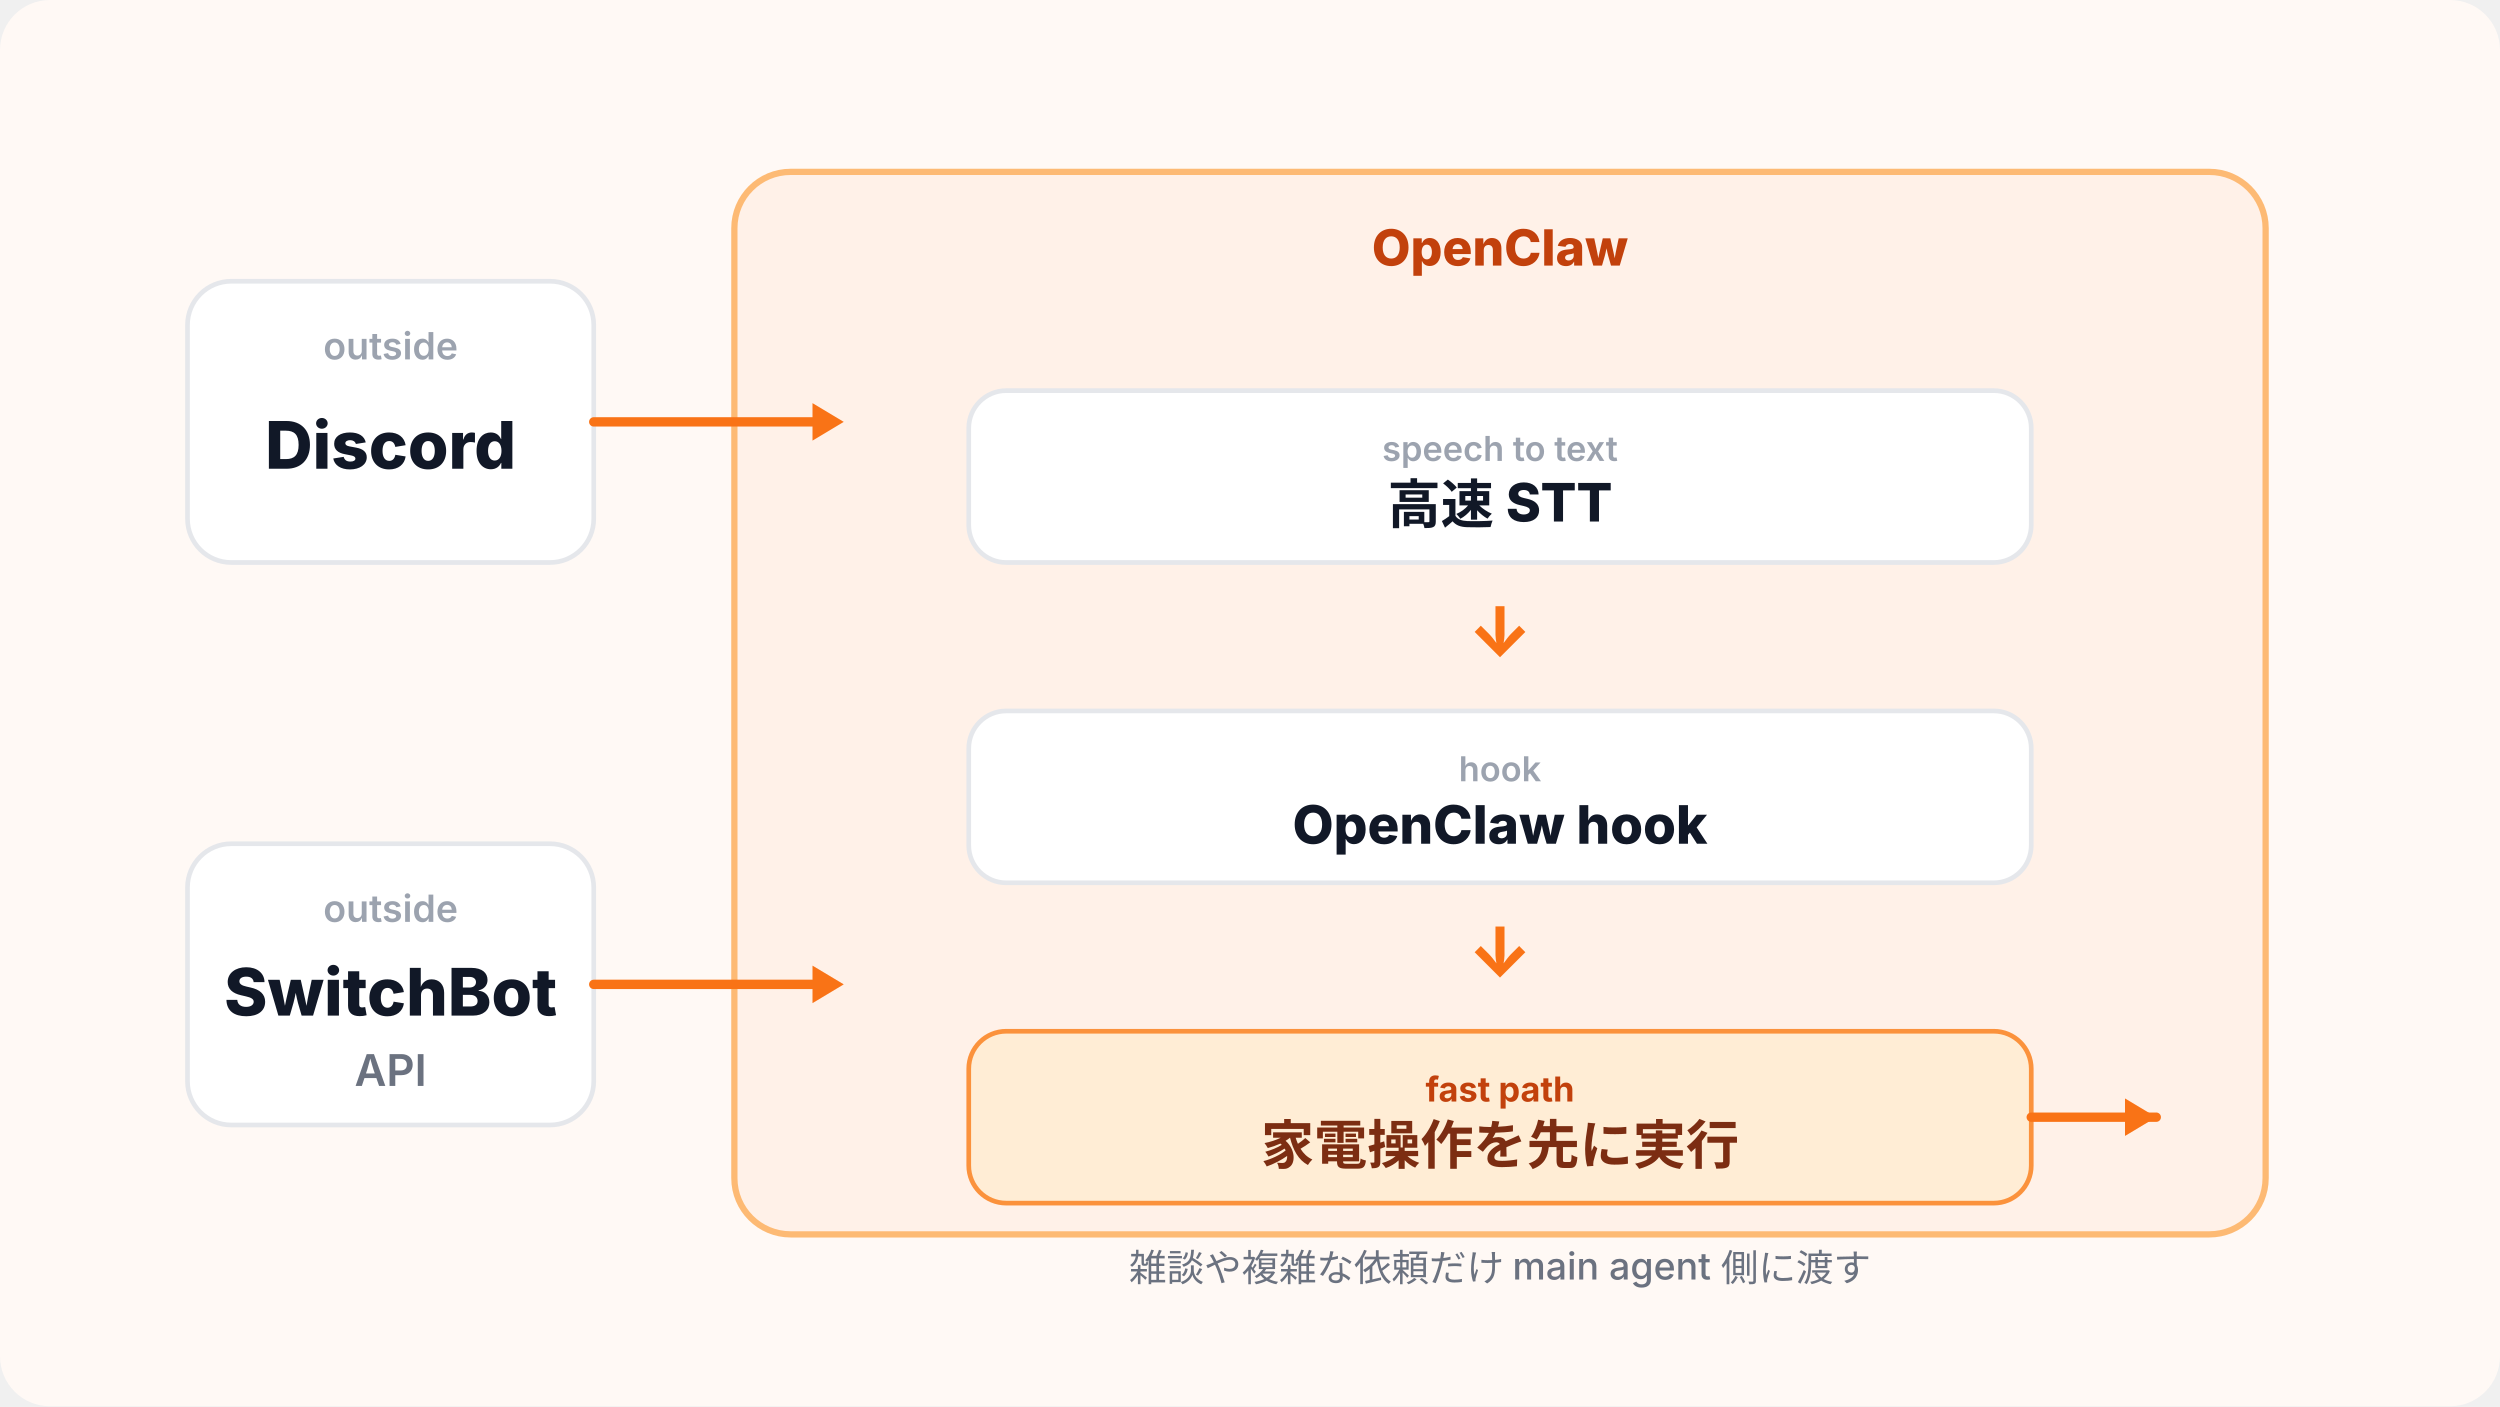
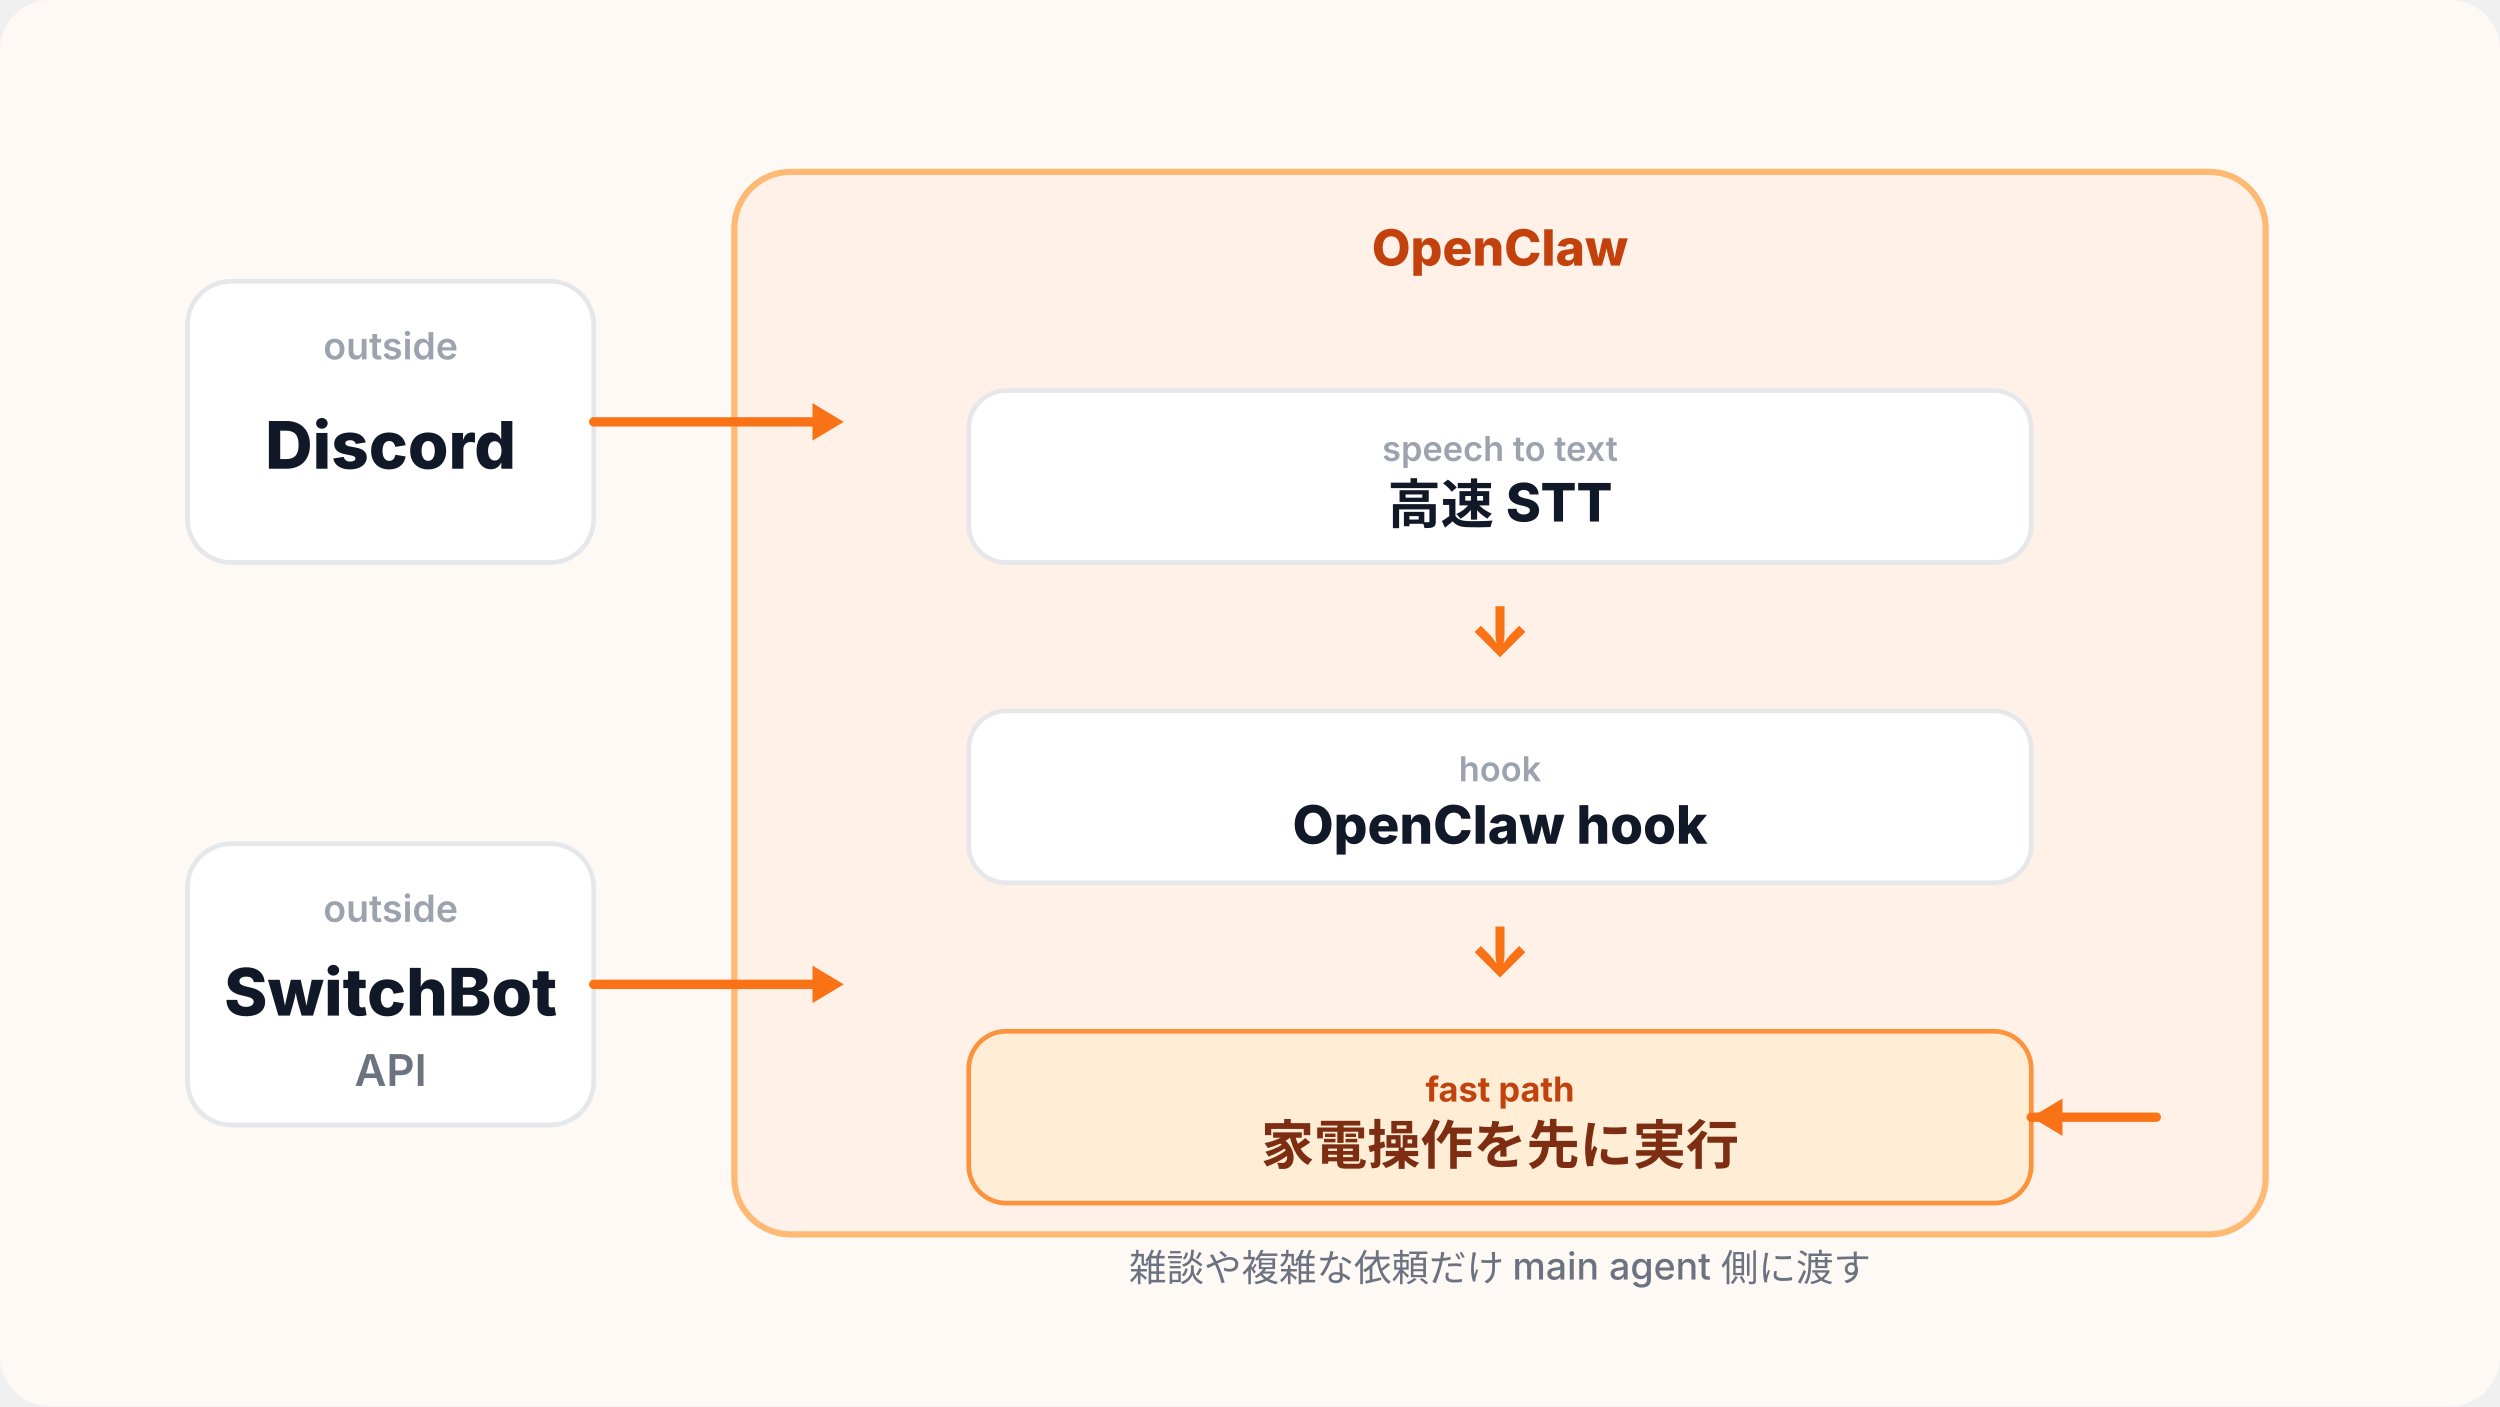
<svg xmlns="http://www.w3.org/2000/svg" width="1600" height="900" viewBox="0 0 1600 900" fill="none">
  <rect width="1600" height="900" rx="32" fill="#FFF9F5" />
  <rect x="120" y="180" width="260" height="180" rx="28" fill="#FFFFFF" stroke="#E5E7EB" stroke-width="3" />
  <text x="250" y="230" text-anchor="middle" fill="#9CA3AF" font-family="Inter, Arial, sans-serif" font-size="24" font-weight="600">outside</text>
  <text x="250" y="300" text-anchor="middle" fill="#111827" font-family="Inter, Arial, sans-serif" font-size="42" font-weight="800">Discord</text>
  <rect x="120" y="540" width="260" height="180" rx="28" fill="#FFFFFF" stroke="#E5E7EB" stroke-width="3" />
  <text x="250" y="590" text-anchor="middle" fill="#9CA3AF" font-family="Inter, Arial, sans-serif" font-size="24" font-weight="600">outside</text>
  <text x="250" y="650" text-anchor="middle" fill="#111827" font-family="Inter, Arial, sans-serif" font-size="42" font-weight="800">SwitchBot</text>
  <text x="250" y="695" text-anchor="middle" fill="#6B7280" font-family="Inter, Arial, sans-serif" font-size="28" font-weight="600">API</text>
  <rect x="470" y="110" width="980" height="680" rx="36" fill="#FFF1E8" stroke="#FDBA74" stroke-width="4" />
  <text x="960" y="170" text-anchor="middle" fill="#C2410C" font-family="Inter, Arial, sans-serif" font-size="32" font-weight="800">OpenClaw</text>
  <rect x="620" y="250" width="680" height="110" rx="24" fill="#FFFFFF" stroke="#E5E7EB" stroke-width="3" />
  <text x="960" y="295" text-anchor="middle" fill="#9CA3AF" font-family="Inter, Arial, sans-serif" font-size="22" font-weight="600">speech to text</text>
  <text x="960" y="335" text-anchor="middle" fill="#111827" font-family="Inter, Arial, sans-serif" font-size="34" font-weight="800">高速 STT</text>
  <text x="960" y="420" text-anchor="middle" fill="#F97316" font-family="Inter, Arial, sans-serif" font-size="44" font-weight="800">↓</text>
  <rect x="620" y="455" width="680" height="110" rx="24" fill="#FFFFFF" stroke="#E5E7EB" stroke-width="3" />
  <text x="960" y="500" text-anchor="middle" fill="#9CA3AF" font-family="Inter, Arial, sans-serif" font-size="22" font-weight="600">hook</text>
  <text x="960" y="540" text-anchor="middle" fill="#111827" font-family="Inter, Arial, sans-serif" font-size="34" font-weight="800">OpenClaw hook</text>
  <text x="960" y="625" text-anchor="middle" fill="#F97316" font-family="Inter, Arial, sans-serif" font-size="44" font-weight="800">↓</text>
  <rect x="620" y="660" width="680" height="110" rx="24" fill="#FFEDD5" stroke="#FB923C" stroke-width="3" />
  <text x="960" y="705" text-anchor="middle" fill="#C2410C" font-family="Inter, Arial, sans-serif" font-size="22" font-weight="700">fast path</text>
  <text x="960" y="745" text-anchor="middle" fill="#7C2D12" font-family="Inter, Arial, sans-serif" font-size="34" font-weight="800">家電操作を先に実行</text>
  <path d="M380 270 H520" stroke="#F97316" stroke-width="6" stroke-linecap="round" />
  <path d="M380 630 H520" stroke="#F97316" stroke-width="6" stroke-linecap="round" />
-   <path d="M1300 715 H1380" stroke="#F97316" stroke-width="6" stroke-linecap="round" />
+   <path d="M1380 715 H1300" stroke="#F97316" stroke-width="6" stroke-linecap="round" />
  <path d="M520 270 L500 258 L500 282 Z" fill="#F97316" transform="translate(20 0)" />
  <path d="M520 630 L500 618 L500 642 Z" fill="#F97316" transform="translate(20 0)" />
-   <path d="M1380 715 L1360 703 L1360 727 Z" fill="#F97316" />
+   <path d="M1300 715 L1320 703 L1320 727 Z" fill="#F97316" />
  <text x="960" y="820" text-anchor="middle" fill="#6B7280" font-family="Inter, Arial, sans-serif" font-size="24" font-weight="500">雑談や複雑な依頼だけ main agent 側に渡す</text>
</svg>
